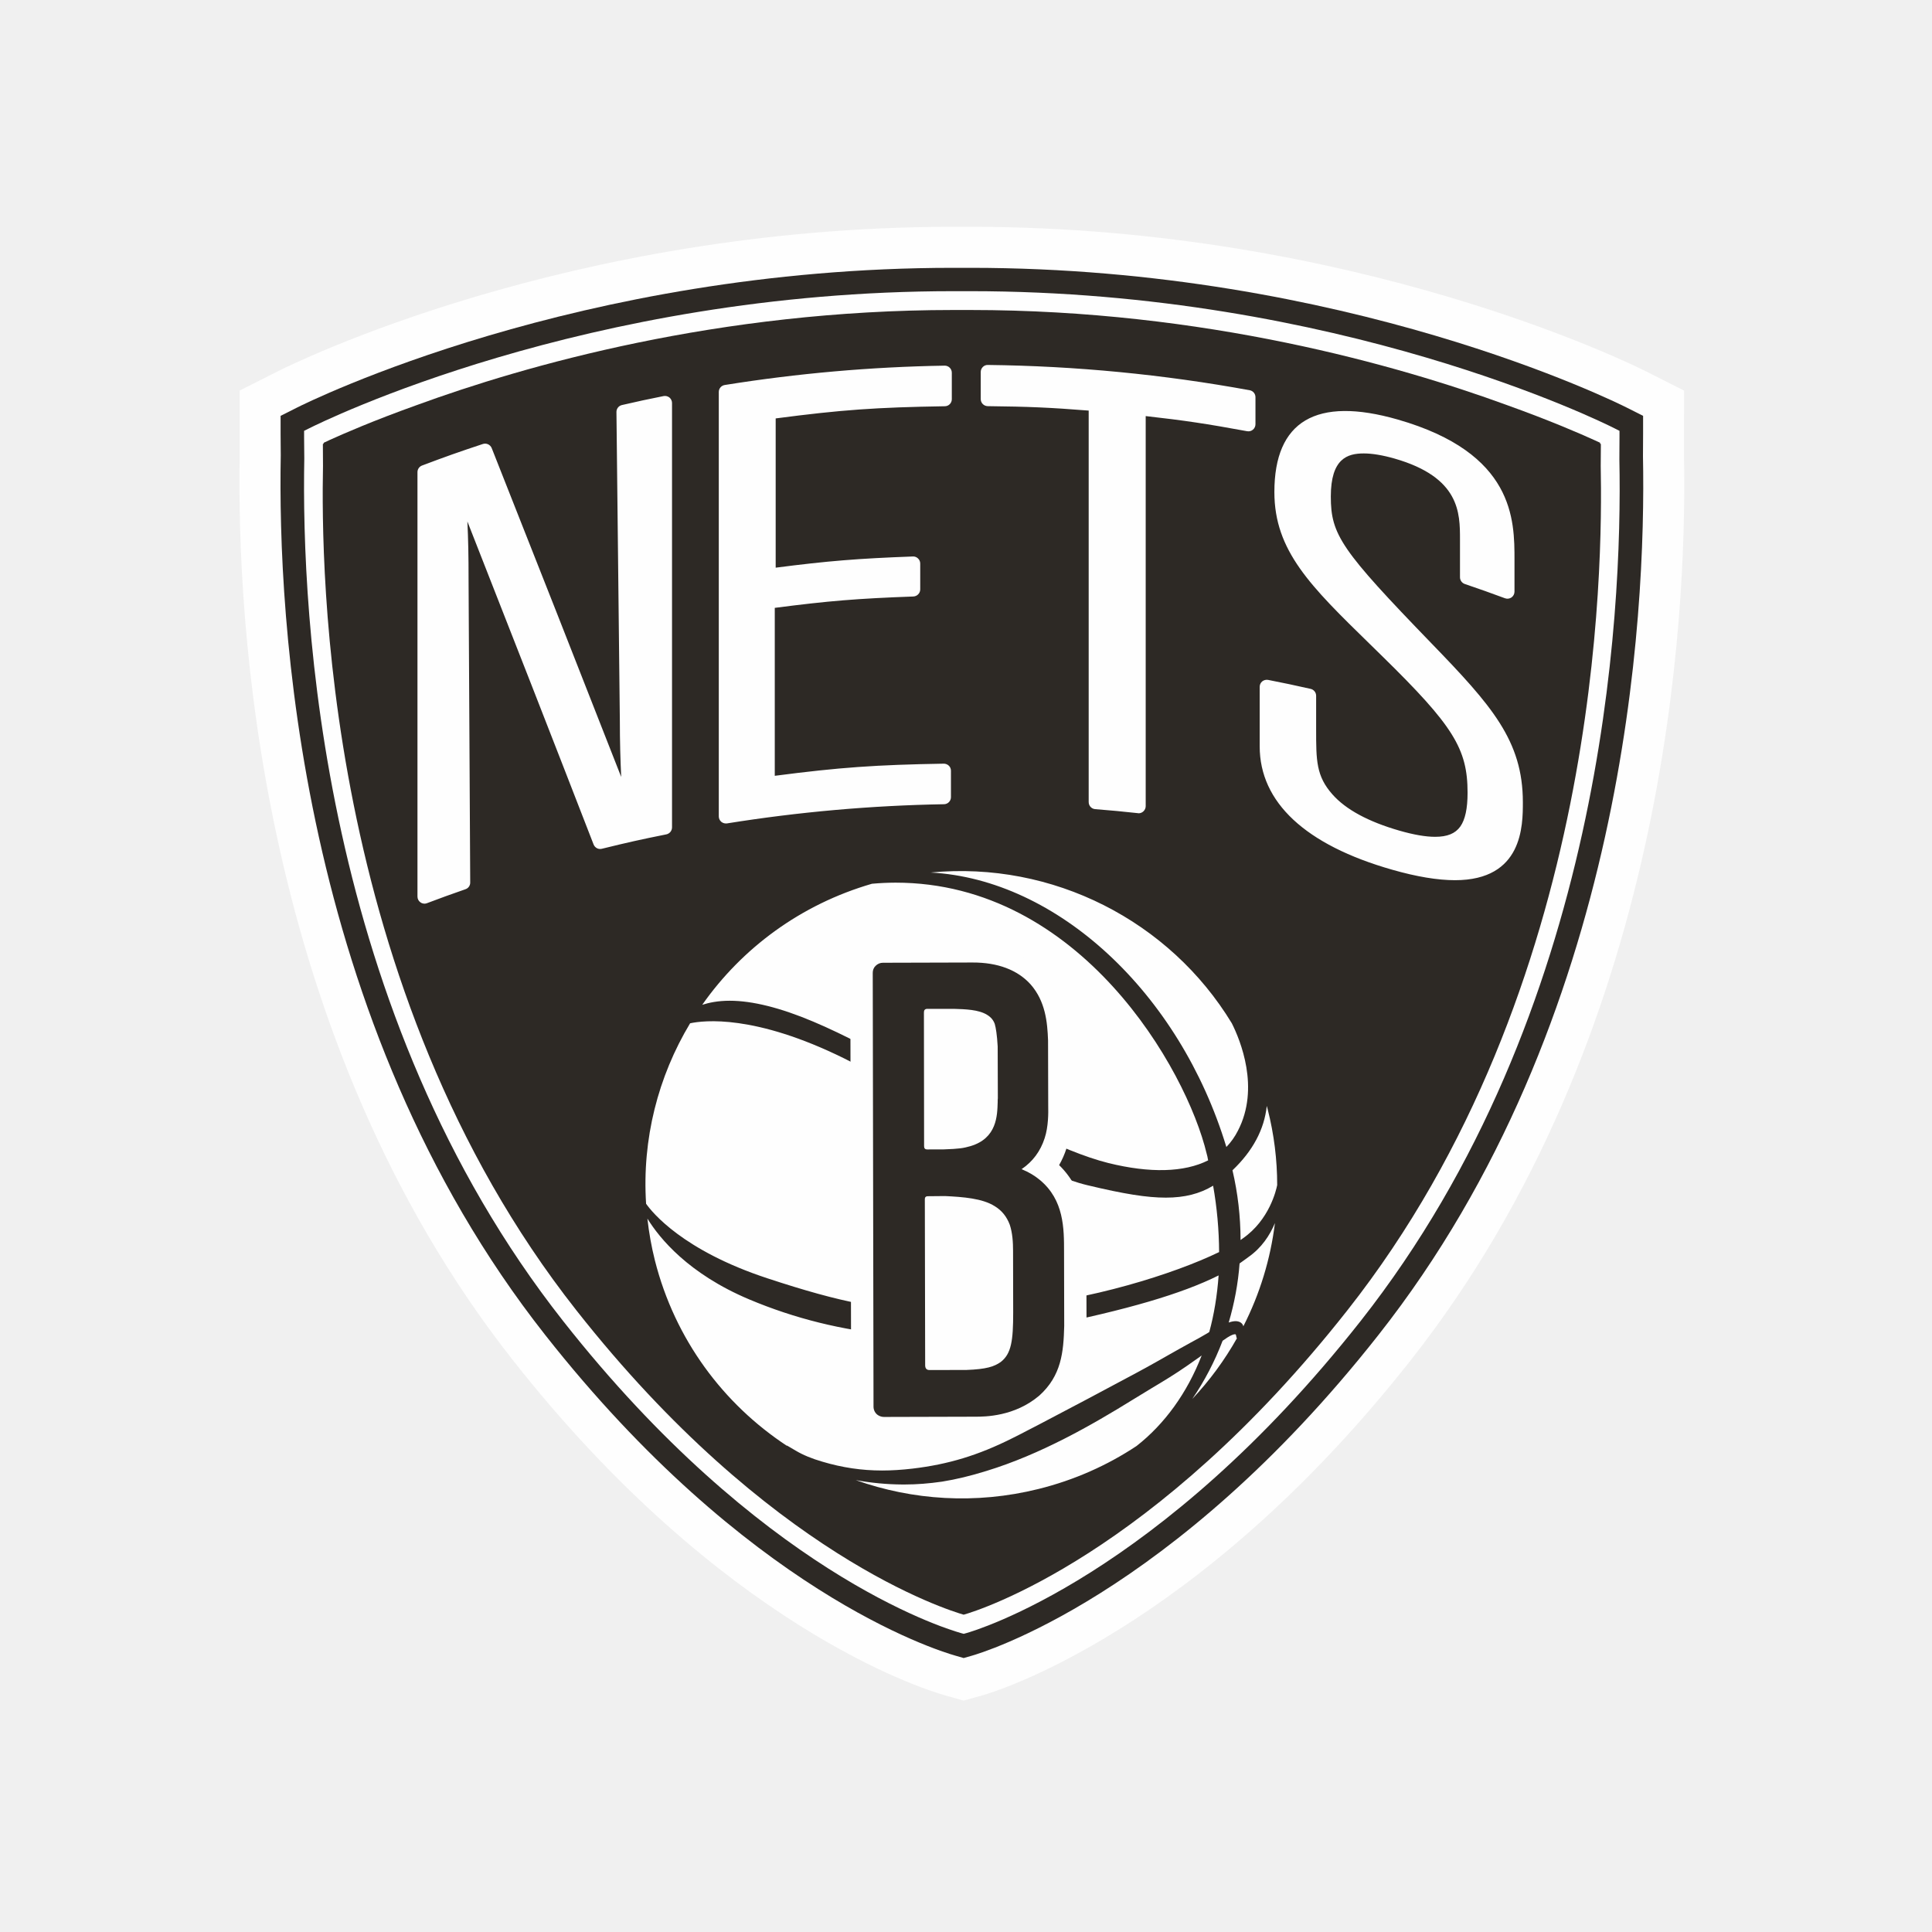
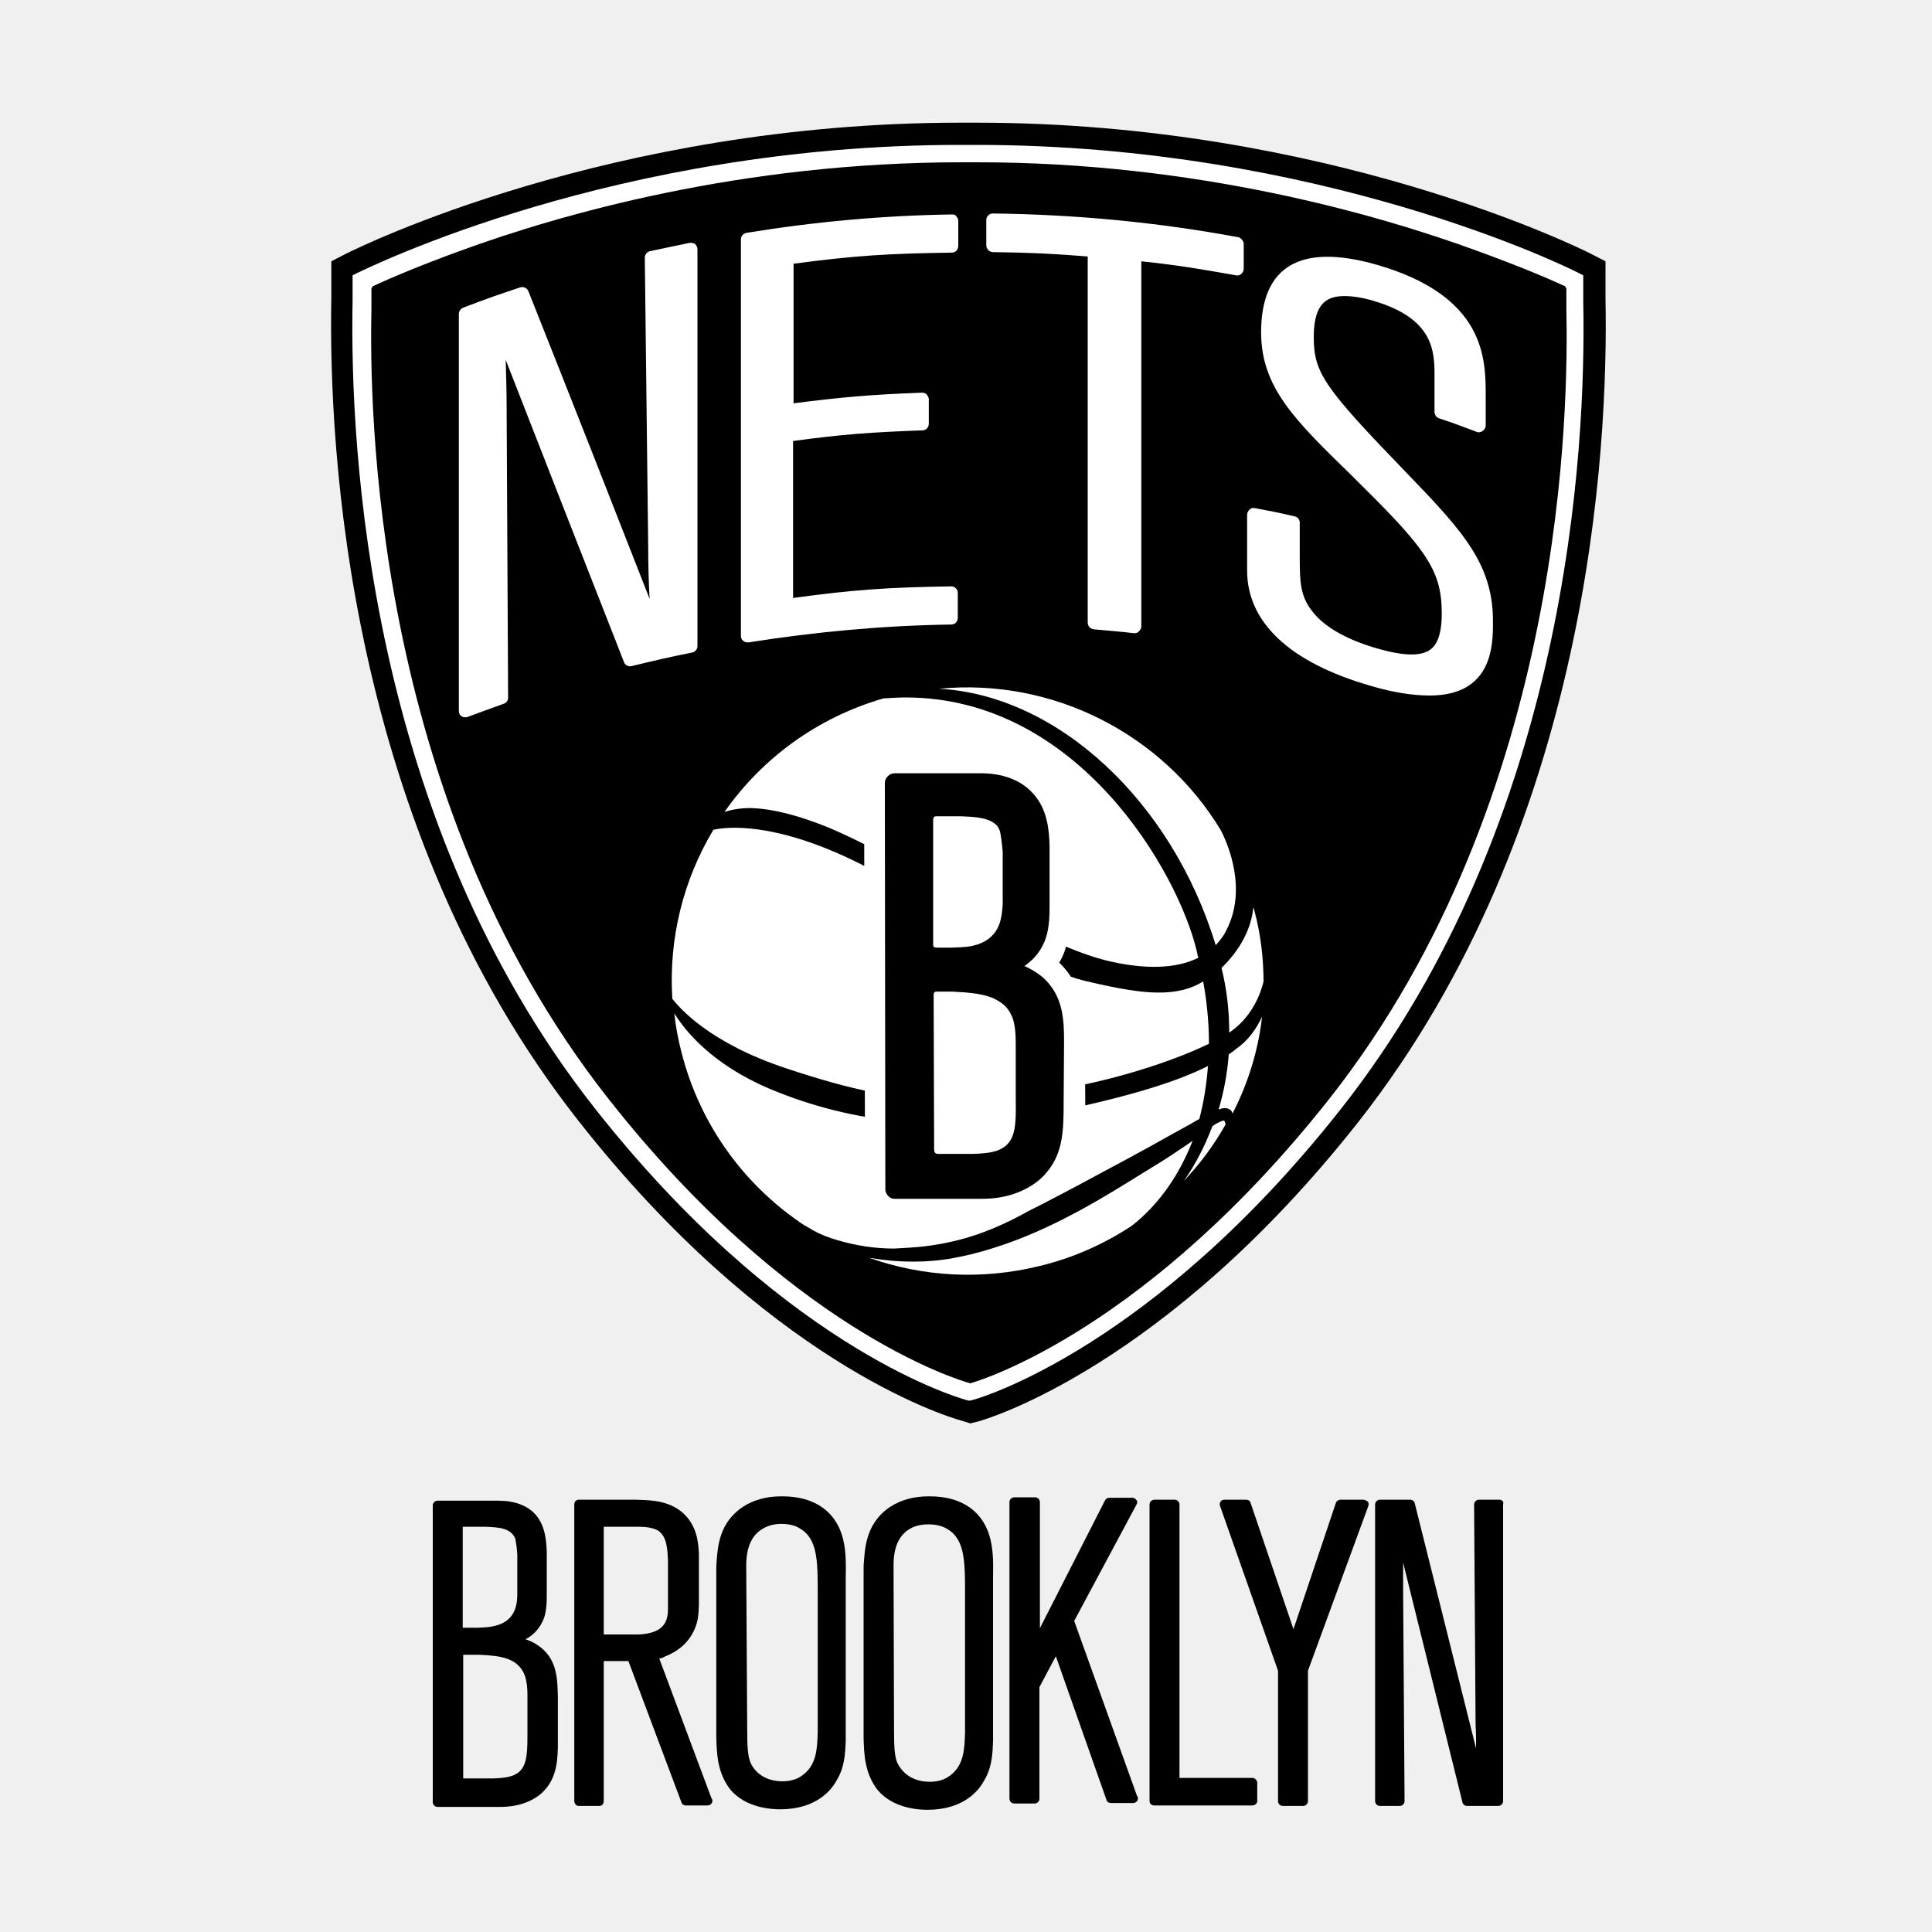
- <svg xmlns="http://www.w3.org/2000/svg" width="500" height="500" viewBox="0 0 500 500">
-   <g fill="none" fill-rule="evenodd">
-     <path d="M435.813 117.995l.032-16.904-9.978-5.04c-3.026-1.518-75.105-37.354-174.688-37.354h-4.501c-99.966 0-171.684 35.846-174.656 37.343l-10.01 5.04.032 16.565c-.807 42.457 4.48 150.303 70.73 234.42 54.075 68.711 105.9 85.01 111.622 86.634l4.978 1.422 4.958-1.39c2.229-.626 55.179-16.087 110.73-86.665 66.314-84.14 71.58-191.625 70.751-234.071" fill="#FEFEFE" fill-rule="nonzero" />
-     <path d="M425.2 118.075c.032-3.746.032-5.858.032-5.858v-4.595l-4.162-2.101c-2.919-1.475-72.821-36.207-169.889-36.207h-4.501c-97.004 0-166.98 34.732-169.89 36.207l-4.171 2.101v4.595s0 2.112.042 5.635c-.785 41.3 4.278 146.175 68.448 227.65 52.048 66.132 100.815 81.466 106.197 82.994l2.092.605 2.07-.594c2.112-.584 51.792-15.09 105.262-83.004 64.234-81.508 69.287-186.245 68.47-227.428" fill="#2D2925" fill-rule="nonzero" />
-     <path d="M249.394 417.878c-3.949-1.135-50.38-15.408-100.262-78.812-65.752-83.46-66.039-192.75-65.54-218.493-.032-3.62-.032-5.657-.032-5.657s.064-.031.202-.106v-.212l1.465-.69c3.492-1.591 11.273-4.998 22.547-9.04 28.014-10.252 78.193-24.641 138.924-24.641h4.427c60.625 0 110.666 14.315 138.722 24.555 11.401 4.086 19.278 7.524 22.792 9.126l1.465.669v.233c.116.075.201.106.201.106s0 2.038-.042 5.656c.51 25.744.244 135.033-65.53 218.494-50.009 63.531-95.538 77.762-99.339 78.812m102.737-76c62.843-79.778 67.79-182.53 66.962-222.993.032-3.767.032-5.847.032-5.857V111.5l-1.37-.69c-2.855-1.454-71.304-35.454-166.588-35.454h-4.49c-95.21 0-163.7 34-166.588 35.454l-1.39.69v1.528c0 .01 0 2.09.052 5.624-.775 40.61 4.193 143.48 66.984 223.226 50.752 64.486 97.789 79.3 102.98 80.765l.7.19.68-.19c2.017-.552 49.86-14.538 102.036-80.765" fill="#FEFEFE" fill-rule="nonzero" />
-     <path d="M370.465 166.502c-23.354-24.152-26.05-28.068-26.05-38 0-9.838 4.299-11.153 8.524-11.153 2.186 0 4.893.445 8.004 1.337 16.9 4.86 16.9 14.081 16.9 20.915v9.805c0 .775.509 1.475 1.241 1.73a360.905 360.905 0 0110.403 3.693 1.88 1.88 0 001.678-.202c.499-.36.785-.912.785-1.517v-8.192c0-10.347 0-27.675-30.222-36.345-21.135-6.06-31.92.424-31.92 18.761 0 15.228 9.33 24.343 24.808 39.444l3.12 3.056c18.355 17.986 22.07 23.918 22.07 35.326 0 4.085-.615 6.95-1.879 8.744-1.305 1.825-3.375 2.663-6.528 2.663-2.452 0-5.552-.54-9.214-1.591-8.047-2.314-13.885-5.465-17.346-9.381-4.225-4.754-4.225-8.787-4.225-16.83v-8.702a1.83 1.83 0 00-1.412-1.782c-4.522-1.02-6.688-1.465-11.019-2.324a1.908 1.908 0 00-1.518.382c-.424.35-.658.87-.658 1.411v15.408c0 14.485 11.836 25.521 34.277 31.92 6.327 1.814 11.794 2.716 16.263 2.716 17.569 0 17.569-14.145 17.569-20.183 0-15.928-8.11-25.054-23.651-41.11m-47.037-65.505a402.51 402.51 0 00-67.77-6.547 1.744 1.744 0 00-1.305.52c-.35.36-.541.817-.541 1.305v7.004c0 .997.796 1.814 1.804 1.835 10.616.117 16.083.35 26.135 1.147v101.309c0 .955.712 1.75 1.667 1.836 4.437.35 6.592.562 11.061 1.04a.601.601 0 00.191.031c.457 0 .882-.17 1.221-.477.382-.35.616-.839.616-1.37V107.683c10.085 1.135 15.615 1.963 26.252 3.915a1.793 1.793 0 001.507-.403c.404-.34.648-.86.648-1.4V102.8c0-.891-.616-1.645-1.486-1.804M244.47 94.63a401.488 401.488 0 00-56.91 5.009 1.825 1.825 0 00-1.539 1.804v109.84c0 .542.245 1.051.648 1.401.34.276.764.425 1.189.425.085 0 .19 0 .276-.01a398.57 398.57 0 0156.177-4.967 1.826 1.826 0 001.794-1.825v-6.845c0-.488-.191-.976-.552-1.305-.34-.34-.86-.53-1.317-.52-17.558.297-26.942.955-43.725 3.141v-43.465c13.928-1.804 21.295-2.409 35.87-2.94.977-.042 1.773-.859 1.773-1.835v-6.696c0-.499-.202-.976-.573-1.316a1.767 1.767 0 00-1.338-.51c-14.256.531-21.942 1.147-35.498 2.898v-38.627c17.08-2.239 26.008-2.865 43.789-3.151a1.819 1.819 0 001.794-1.826v-6.844a1.828 1.828 0 00-1.858-1.836m-72.737 7.874a325.06 325.06 0 00-10.785 2.324 1.824 1.824 0 00-1.412 1.815l.88 79.894c0 5.306.139 10.177.351 14.538-10.796-27.6-22.07-56.178-33.513-85.105a1.848 1.848 0 00-2.303-1.061c-6.37 2.112-9.459 3.205-15.732 5.571a1.828 1.828 0 00-1.179 1.698v109.851c0 .605.287 1.168.786 1.507.297.213.669.33 1.05.33.203 0 .436-.043.638-.128 3.874-1.464 5.828-2.165 9.957-3.608a1.804 1.804 0 001.22-1.72c-.148-25.998-.296-51.985-.424-77.952 0-6.845-.085-10.665-.308-15.504 11.274 28.673 22.25 56.74 32.664 83.599.35.86 1.253 1.347 2.155 1.103 6.688-1.644 9.968-2.377 16.677-3.724a1.85 1.85 0 001.465-1.794v-109.84c0-.552-.255-1.072-.669-1.423a1.882 1.882 0 00-1.518-.371m138.782 248.638c-1.062.732-2.112 1.506-3.29 2.313-3.08 2.144-6.073 3.958-9.279 5.868-1.475.913-3.015 1.815-4.596 2.802-10.934 6.77-24.034 14.262-38.078 18.56-4.065 1.262-7.813 2.175-11.454 2.758-3.386.489-6.55.743-9.702.743h-.605a69.44 69.44 0 01-12.038-1.135c14.691 5.21 31.007 6.335 47.26 2.303 9.299-2.303 17.844-6.123 25.392-11.121 7.25-5.667 13.11-13.721 16.868-23.441-.16.116-.308.233-.478.35zm-74.382 28.937c9.33-1.103 17.059-3.459 25.859-7.873a141.455 141.455 0 003.8-1.942c1.072-.552 2.134-1.114 3.206-1.656a2573.77 2573.77 0 0025.18-13.35c3.407-1.824 6.815-3.777 10.116-5.655l3.875-2.154c1.497-.807 2.898-1.56 4.32-2.42.128-.085.298-.19.467-.297 1.242-4.531 2.05-9.455 2.42-14.654-9.521 4.764-23.83 8.945-44.818 13.158-26.878 5.338-53.172 2.95-76.654-6.95-15.774-6.644-23.226-15.844-26.358-20.916a80.903 80.903 0 001.943 10.834c5.18 20.46 17.738 37.173 34.192 47.997l-.074-.138 2.314 1.358c1.868 1.114 4.193 2.08 6.921 2.865 5.128 1.528 10.17 2.282 15.456 2.282 2.484 0 5.075-.17 7.835-.489zm83.766-34.434c-.064-.33-.138-.34-.308-.34-.255 0-.817.117-1.964.85-.201.158-.424.296-.658.455-.19.128-.393.255-.562.382a72.295 72.295 0 01-7.845 15.058 80.664 80.664 0 0011.581-15.758h-.106l-.138-.647zm3.132-20.279c-.287.202-.552.403-.839.616-.446.329-.902.668-1.39.997-.383 5.189-1.349 10.325-2.814 15.291 2.57-.902 3.45.138 3.716.732l.063.266a80.49 80.49 0 008.185-26.742c-1.306 3.141-3.429 6.41-6.921 8.84zm-1.975-4.446c.202-.149.404-.297.584-.425 6.879-4.775 8.652-12.532 8.896-13.805 0-6.505-.796-13.106-2.484-19.696-.064-.265-.128-.52-.213-.785-.626 6.049-3.609 11.652-8.874 16.66a79.884 79.884 0 012.091 18.05zm-122.491 9.89c19.383 6.388 30.147 8.436 44.298 8.436 5.148 0 11.008-.308 18.47-.923 20.669-1.783 42.462-8.606 54.171-14.284a101.444 101.444 0 00-1.55-17.18c-3.47 2.101-7.399 3.088-12.24 3.088-4.861 0-10.742-.923-20.285-3.215-11.274-2.674-27.41-12.278-41.634-20.735-7.802-4.659-15.17-9.052-21.273-12.055-23.227-11.482-36.411-9.869-39.925-9.115-8.29 13.784-12.463 29.999-11.39 46.701 1.56 2.229 9.511 12.087 31.358 19.282zm11.846-66.44c7.898 3.3 18.259 8.85 29.203 14.74 17.272 9.274 35.138 18.878 47.229 21.881 10.774 2.664 19.617 2.43 25.827-.69-.021-.116-.043-.244-.074-.35a9.566 9.566 0 00-.298-1.326c-5.244-22.009-32.801-70.196-80.528-70.196a69.82 69.82 0 00-6.104.286c-18.45 5.349-33.64 16.671-43.927 31.326 1.741-.552 4.023-1.05 7.123-1.05 5.828 0 13.078 1.803 21.55 5.38zm106.972 32.472a17.203 17.203 0 002.983-4.202c5.764-11.079.595-23.494-1.571-27.813-16.05-26.466-46.347-42.054-77.939-39.02 32.707 1.762 64.394 31.019 76.527 71.035z" fill="#FEFEFE" fill-rule="nonzero" />
-     <path d="M281.146 323.2c0-5.954 0-14.804-7.048-21.67a22.59 22.59 0 001.91-4.34c1.179-3.544 1.274-7.428 1.21-9.954l-.031-16.384v-.255c-.191-6.09-1.115-12.532-6.094-18.124-4.469-5.03-11.188-7.672-19.447-7.672l-22.25.053c-2.42 0-4.83.944-6.603 2.716-1.709 1.73-2.728 4.086-2.728 6.58l.212 107.601c0 3.194 1.635 6.166 4.374 7.81a9.691 9.691 0 005.042 1.422l22.622-.042c8.174-.021 15.01-2.345 20.35-6.94l.074-.043c7.462-6.696 8.259-14.58 8.45-22.125v-.085l-.043-18.549z" fill="#FEFEFE" fill-rule="nonzero" />
-     <path d="M251.172 296.615c-1.911.541-2.835.7-6.985.849l-4.13.01c-.711.022-.902-.318-.902-.859l-.043-34.583c0-.552.191-.881.775-.945h6.91c3.058.096 6.455.191 8.642 1.539 1.019.615 1.624 1.358 1.996 2.345.297 1.03.594 2.812.764 5.858l.042 13.392c-.042.222-.042.573-.042 1.018-.106 3.46-.17 9.328-7.028 11.376zm7.813 55.87c-1.667 1.178-3.684 1.868-8.864 2.059 0 0-8.885.021-9.575.021-.797 0-1.115-.488-1.115-1.252 0-6.548-.085-42.627-.085-42.935 0-.34.085-.796.775-.796.669 0 4.469-.042 4.469-.042 4.713.233 9.639.594 12.845 2.62 1.847 1.126 3.1 2.696 3.896 4.808.71 2.165.849 4.552.849 6.78l.032 15.918c0 7.259-.457 10.676-3.227 12.82zm16.39-28.545c0-6.028 0-13.381-6.263-18.57-1.306-1.094-2.877-2.038-4.735-2.791 2.898-1.953 4.883-4.638 5.977-8.012 1.008-3.024.955-6.76.923-8.224l-.042-17.085c-.17-4.733-.68-10.123-4.512-14.495-3.386-3.757-8.524-5.688-15.042-5.667l-23.195.064c-.69 0-1.337.265-1.868.785-.52.488-.754 1.146-.754 1.825l.202 112.282c0 .891.456 1.782 1.242 2.239a2.836 2.836 0 001.475.414l23.61-.064c2.494 0 10.19-.021 16.602-5.486 5.68-5.136 6.252-11.195 6.422-18.008l-.042-19.207z" fill="#2D2925" fill-rule="nonzero" />
-     <path d="M0 0h500v500H0z" />
+ <svg xmlns="http://www.w3.org/2000/svg" version="1.1" id="Layer_1" x="0px" y="0px" viewBox="0 0 400 400" style="enable-background:new 0 0 400 400;" xml:space="preserve">
+   <style type="text/css">
+ 	.st0{fill:#FFFFFF;}
+ </style>
+   <g>
+     <path d="M112.1,341.2c-0.6-0.5-1.7-1.3-3.3-1.8c1.9-1,3.2-2.6,3.9-4.6c0.5-1.6,0.5-3.6,0.5-4.3v-9.3c-0.1-2.5-0.4-5.4-2.3-7.6   c-1.7-1.9-4.3-2.9-7.8-2.9l-12.5,0c-0.5,0-1,0.4-1,1v61.4c0,0.5,0.4,1,1,1h12.8c1.3,0,5.4,0,8.7-2.8c2.9-2.7,3.3-5.9,3.4-9.5v-10.5   C115.4,347.8,115.4,343.9,112.1,341.2 M95.9,342.6h3.3c4.4,0.2,8.1,0.6,9.5,4.4c0.4,1.3,0.5,2.6,0.5,3.9v8.7c0,4.1-0.3,6.1-1.9,7.4   c-1,0.7-2.1,1.1-5.1,1.2h-6.3V342.6z M107.1,329.8c0,1.9-0.1,5.5-4.2,6.7c-1.1,0.3-1.6,0.4-3.9,0.5h-3.2v-20.9h4.4l0.3,0   c2.6,0.1,5.3,0.2,6.2,2.5c0.1,0.6,0.3,1.6,0.4,3.3v7.3C107.1,329.4,107.1,329.6,107.1,329.8" />
+     <path d="M136.5,343.4c0.6-0.1,0.9-0.3,1.3-0.5c3.3-1.3,5.6-3.7,6.5-7c0.4-1.4,0.4-3.7,0.4-4.1v-9.6c0-0.1,0-0.3,0-0.5   c-0.1-1.8-0.2-6-3.7-8.8c-2.9-2.2-6-2.3-9.3-2.4h-11.9c-0.5,0-0.9,0.4-0.9,1v61.4c0,0.5,0.4,1,0.9,1h4.3c0.5,0,0.9-0.4,0.9-1v-29   h5.1l11,29.3c0.1,0.4,0.5,0.6,0.9,0.6h4.5h0c0.5,0,1-0.4,1-1c0-0.2-0.1-0.4-0.2-0.5L136.5,343.4z M138.3,323.3v9.6c0,1.3,0,4-3.1,5   c-0.6,0.2-1.7,0.5-3.3,0.5H125v-22.3h7.1c1.4,0,2.7,0.1,4,0.7C138.1,318,138.2,320.7,138.3,323.3" />
+     <path d="M170.4,312.2c-2.2-1.6-5-2.4-8.4-2.4l-0.3,0c-6,0-10.7,3-12.4,8c-0.8,2.3-0.9,5-1,6.5l0,0.1c0,0.3,0,0.5,0,0.7v0v34.6   c0.1,3.4,0.2,7.3,2.9,10.8c3.1,3.7,8.2,4.1,10.3,4.1c7.5,0,10.6-4,11.6-5.8c1.7-2.7,1.9-5.4,2-8.5v-33.9   C175.2,321.5,175.2,315.8,170.4,312.2 M154.5,324.1c0-3.5,1-6,3.1-7.4c1.2-0.8,2.6-1.2,4.2-1.2c2,0,3.3,0.6,3.7,0.9   c1.5,0.8,2.1,1.9,2.4,2.4c1.2,2.2,1.4,5.1,1.4,9.9v29.9c-0.1,3.3-0.2,6.8-3.1,8.9c-1.1,0.9-2.6,1.3-4.2,1.3c-5.1,0-6.6-3.7-6.7-4.1   c-0.5-1.4-0.6-3.2-0.6-6.7L154.5,324.1L154.5,324.1z" />
+     <path d="M200.9,312.2c-2.2-1.6-5-2.4-8.4-2.4l-0.3,0c-6,0-10.7,3-12.4,8c-0.8,2.3-0.9,5-1,6.5l0,0.1c0,0.3,0,0.5,0,0.7v0.1v34.6   c0.1,3.4,0.2,7.3,2.9,10.8c3.1,3.7,8.2,4.1,10.3,4.1c7.5,0,10.6-4,11.6-5.8c1.7-2.7,1.9-5.4,2-8.5v-33.9   C205.7,321.5,205.7,315.8,200.9,312.2 M185,324.1c0-3.6,1-6,3.1-7.4c1.2-0.8,2.6-1.1,4.2-1.1c2.1,0,3.4,0.7,3.7,0.9   c1.5,0.8,2.1,1.9,2.4,2.4c1.2,2.2,1.4,5.1,1.4,9.9v29.9c-0.1,3.3-0.2,6.8-3.1,8.9c-1.1,0.9-2.6,1.3-4.2,1.3c-5.1,0-6.6-3.7-6.8-4.1   c-0.5-1.4-0.6-3.2-0.6-6.7L185,324.1L185,324.1z" />
+     <path d="M222.4,335.6l12.9-24.1c0.2-0.3,0.2-0.7,0-0.9c-0.2-0.3-0.5-0.5-0.8-0.5h-4.8c-0.4,0-0.7,0.2-0.9,0.5l-13.5,26.5v-26.1   c0-0.5-0.4-1-1-1H210c-0.5,0-1,0.4-1,1v61.4c0,0.5,0.4,1,1,1h4.2c0.5,0,1-0.4,1-1v-23.1l3.4-6.4l10.5,29.8c0.1,0.4,0.5,0.6,0.9,0.6   h4.6h0c0.5,0,1-0.4,1-1c0-0.2-0.1-0.4-0.2-0.5L222.4,335.6z" />
+     <path d="M259.3,368.1h-15.1v-56.6c0-0.5-0.4-1-1-1H239c-0.5,0-1,0.4-1,1v61.4c0,0.5,0.4,0.9,1,0.9h20.3c0.5,0,1-0.4,1-0.9V369   C260.2,368.5,259.8,368.1,259.3,368.1" />
+     <path d="M282.2,310.5h-4.7c-0.4,0-0.8,0.3-0.9,0.6l-8.8,26.2l-8.9-26.2c-0.1-0.4-0.5-0.6-0.9-0.6h-4.5c-0.3,0-0.6,0.1-0.8,0.4   c-0.2,0.3-0.2,0.6-0.1,0.9l12,34.1v27c0,0.5,0.4,1,1,1h4.2c0.5,0,1-0.4,1-1v-27l12.5-34.1c0.1-0.3,0.1-0.6-0.1-0.9   C282.8,310.6,282.5,310.5,282.2,310.5" />
+     <path d="M310.4,310.5h-4.2c-0.3,0-0.5,0.1-0.7,0.3c-0.2,0.2-0.3,0.4-0.3,0.7l0.3,44.8c0,1.2,0.1,2.3,0.1,3.6c0,0.7,0,1.4,0,2.1   l-12.7-50.8c-0.1-0.4-0.5-0.7-0.9-0.7h-6.3c-0.5,0-1,0.4-1,1v61.4c0,0.5,0.4,1,1,1h4.1c0.3,0,0.5-0.1,0.7-0.3   c0.2-0.2,0.3-0.4,0.3-0.7l-0.3-43.6v-5.8l12.3,49.7c0.1,0.4,0.5,0.7,0.9,0.7h6.5c0.5,0,1-0.4,1-1v-61.4   C311.4,310.9,311,310.5,310.4,310.5" />
+     <path d="M332.4,61.9c0-2.8,0-4.4,0-4.4v-3.4l-3.1-1.6c-2.2-1.1-54.5-27.1-127.1-27.1h-3.4c-72.6,0-124.9,26-127.1,27.1l-3.1,1.6   v3.4c0,0,0,1.6,0,4.2c-0.6,30.9,3.2,109.4,51.2,170.4c38.9,49.5,75.4,61,79.5,62.1l1.6,0.5l1.6-0.4c1.6-0.4,38.8-11.3,78.8-62.1   C329.2,171.2,333,92.7,332.4,61.9" />
+     <path class="st0" d="M277.7,229.5c47-59.7,50.7-136.6,50.1-166.9c0-2.8,0-4.4,0-4.4V57l-1-0.5c-2.1-1.1-53.4-26.5-124.7-26.5h-3.4   c-71.3,0-122.5,25.5-124.7,26.5l-1,0.5v1.1c0,0,0,1.6,0,4.2c-0.6,30.4,3.1,107.4,50.1,167.1c38,48.3,73.2,59.4,77.1,60.5l0.5,0.1   l0.5-0.1C202.9,289.5,238.7,279,277.7,229.5 M200.9,286.4c-3-0.8-37.7-11.5-75-59c-49.2-62.5-49.4-144.3-49-163.6   c0-2.7,0-4.2,0-4.2s0.1,0,0.2-0.1l0-0.2l1.1-0.5c2.6-1.2,8.4-3.7,16.9-6.8c21-7.7,58.5-18.4,104-18.4h3.3   C247.5,33.6,285,44.3,306,52c8.5,3.1,14.4,5.6,17,6.8l1.1,0.5v0.2c0.1,0.1,0.2,0.1,0.2,0.1s0,1.5,0,4.2   c0.4,19.3,0.2,101.1-49,163.6C237.8,274.9,203.7,285.6,200.9,286.4" />
+     <path class="st0" d="M142.7,50.3c-3.3,0.7-4.9,1-8.1,1.7c-0.6,0.1-1.1,0.7-1.1,1.3l0.7,59.8c0,4,0.1,7.6,0.3,10.9   c-8.1-20.7-16.5-42.1-25.1-63.7c-0.3-0.7-1-1-1.7-0.8c-4.8,1.6-7.1,2.4-11.8,4.2c-0.5,0.2-0.9,0.7-0.9,1.3v82.2   c0,0.5,0.2,0.9,0.6,1.1c0.2,0.2,0.5,0.2,0.8,0.2c0.2,0,0.3,0,0.5-0.1c2.9-1.1,4.4-1.6,7.4-2.7c0.6-0.2,0.9-0.7,0.9-1.3   c-0.1-19.4-0.2-38.9-0.3-58.3c0-5.1-0.1-8-0.2-11.6c8.4,21.5,16.6,42.5,24.5,62.6c0.2,0.6,0.9,1,1.6,0.8c5-1.2,7.5-1.8,12.5-2.8   c0.6-0.1,1.1-0.7,1.1-1.3V51.6c0-0.4-0.2-0.8-0.5-1.1C143.5,50.3,143.1,50.2,142.7,50.3 M197.2,44.4c-14.2,0.2-28.5,1.5-42.6,3.8   c-0.7,0.1-1.2,0.7-1.2,1.3v82.2c0,0.4,0.2,0.8,0.5,1c0.2,0.2,0.6,0.3,0.9,0.3c0.1,0,0.1,0,0.2,0c13.9-2.2,28-3.5,42-3.7   c0.7,0,1.3-0.6,1.3-1.4v-5.1c0-0.4-0.1-0.7-0.4-1c-0.3-0.3-0.6-0.4-1-0.4c-13.1,0.2-20.2,0.7-32.7,2.4V91.3   c10.4-1.4,15.9-1.8,26.8-2.2c0.7,0,1.3-0.6,1.3-1.4v-5c0-0.4-0.2-0.7-0.4-1c-0.3-0.3-0.6-0.4-1-0.4c-10.7,0.4-16.4,0.9-26.6,2.2   V54.6c12.8-1.7,19.5-2.1,32.8-2.3c0.7,0,1.3-0.6,1.3-1.4v-5.1c0-0.4-0.1-0.7-0.4-1C197.9,44.5,197.5,44.4,197.2,44.4 M256.3,49.1   c-16.7-3.1-33.8-4.7-50.7-4.9c-0.4,0-0.7,0.1-1,0.4c-0.3,0.3-0.4,0.6-0.4,1v5.2c0,0.7,0.6,1.4,1.4,1.4c7.9,0.1,12,0.3,19.6,0.9   v75.8c0,0.7,0.5,1.3,1.3,1.4c3.3,0.3,4.9,0.4,8.3,0.8c0.1,0,0.1,0,0.1,0c0.3,0,0.7-0.1,0.9-0.4c0.3-0.3,0.5-0.6,0.5-1V54.1   c7.5,0.8,11.7,1.5,19.6,2.9c0.4,0.1,0.8,0,1.1-0.3c0.3-0.3,0.5-0.6,0.5-1.1v-5.2C257.4,49.8,256.9,49.2,256.3,49.1 M291.5,98.2   C274,80.1,272,77.2,272,69.7c0-7.4,3.2-8.4,6.4-8.4c1.6,0,3.7,0.3,6,1C297,66,297,72.9,297,78v7.3c0,0.6,0.4,1.1,0.9,1.3   c3.1,1,4.6,1.6,7.8,2.8c0.4,0.2,0.9,0.1,1.3-0.2c0.4-0.3,0.6-0.7,0.6-1.1V82c0-7.7,0-20.7-22.6-27.2c-15.8-4.5-23.9,0.3-23.9,14   c0,11.4,7,18.2,18.6,29.5l2.3,2.3c13.7,13.5,16.5,17.9,16.5,26.4c0,3.1-0.5,5.2-1.4,6.5c-1,1.4-2.5,2-4.9,2c-1.8,0-4.1-0.4-6.9-1.2   c-6-1.7-10.4-4.1-13-7c-3.2-3.6-3.2-6.6-3.2-12.6v-6.5c0-0.6-0.4-1.2-1.1-1.3c-3.4-0.8-5-1.1-8.2-1.7c-0.4-0.1-0.8,0-1.1,0.3   c-0.3,0.3-0.5,0.7-0.5,1.1v11.5c0,10.8,8.9,19.1,25.6,23.9c4.7,1.4,8.8,2,12.2,2c13.1,0,13.1-10.6,13.1-15.1   C309.2,117,303.1,110.2,291.5,98.2" />
+     <path class="st0" d="M251.7,195.7c0.9-1,1.7-2,2.2-3.1c4.3-8.3,0.5-17.6-1.2-20.8c-12-19.8-34.7-31.5-58.3-29.2   C218.9,143.9,242.6,165.8,251.7,195.7 M171.7,171.4c5.9,2.5,13.6,6.6,21.8,11c12.9,6.9,26.3,14.1,35.3,16.4   c8.1,2,14.7,1.8,19.3-0.5c0-0.1,0-0.2-0.1-0.3c-0.1-0.3-0.1-0.7-0.2-1c-3.9-16.5-24.6-52.6-60.3-52.6c-1.5,0-3,0.1-4.6,0.2   c-13.8,4-25.2,12.5-32.9,23.5c1.3-0.4,3-0.8,5.3-0.8C159.9,167.4,165.3,168.8,171.7,171.4 M162.8,221.2c14.5,4.8,22.6,6.3,33.1,6.3   c3.9,0,8.3-0.2,13.8-0.7c15.5-1.3,31.8-6.4,40.6-10.7c0-4.2-0.4-8.6-1.2-12.9c-2.6,1.6-5.5,2.3-9.2,2.3c-3.6,0-8-0.7-15.2-2.4   c-8.4-2-20.5-9.2-31.2-15.5c-5.8-3.5-11.4-6.8-15.9-9c-17.4-8.6-27.3-7.4-29.9-6.8c-6.2,10.3-9.3,22.5-8.5,35   C140.5,208.4,146.5,215.8,162.8,221.2 M254.5,213.8c0.2-0.1,0.3-0.2,0.4-0.3c5.1-3.6,6.5-9.4,6.7-10.3c0-4.9-0.6-9.8-1.9-14.7   c0-0.2-0.1-0.4-0.2-0.6c-0.5,4.5-2.7,8.7-6.6,12.5C254,204.8,254.5,209.3,254.5,213.8 M256,217.1c-0.2,0.2-0.4,0.3-0.6,0.5   c-0.3,0.2-0.7,0.5-1,0.7c-0.3,3.9-1,7.7-2.1,11.4c1.9-0.7,2.6,0.1,2.8,0.6c0,0.1,0,0.1,0.1,0.2c3.2-6.2,5.3-13,6.1-20   C260.2,212.8,258.6,215.3,256,217.1 M253.6,232.3c-0.1-0.2-0.1-0.3-0.2-0.3c-0.2,0-0.6,0.1-1.5,0.6c-0.2,0.1-0.3,0.2-0.5,0.3   c-0.1,0.1-0.3,0.2-0.4,0.3c-1.5,4-3.5,7.9-5.9,11.3c3.4-3.6,6.3-7.5,8.7-11.8h-0.1L253.6,232.3z M190.9,258.1   c7-0.8,12.8-2.6,19.3-5.9c1-0.5,1.9-1,2.8-1.5c0.8-0.4,1.6-0.8,2.4-1.2c5.6-2.9,11.6-6.1,18.8-10c2.6-1.4,5.1-2.8,7.6-4.2l2.9-1.6   c1.1-0.6,2.2-1.2,3.2-1.8c0.1-0.1,0.2-0.1,0.4-0.2c0.9-3.4,1.5-7.1,1.8-11c-7.1,3.6-17.8,6.7-33.5,9.9c-20.1,4-39.8,2.2-57.3-5.2   c-11.8-5-17.4-11.9-19.7-15.6c0.3,2.7,0.8,5.4,1.5,8.1c3.9,15.3,13.3,27.8,25.6,35.9l-0.1-0.1l1.7,1c1.4,0.8,3.1,1.5,5.2,2.1   c3.8,1.1,7.6,1.7,11.6,1.7C186.9,258.4,188.9,258.3,190.9,258.1 M246.6,236.4c-0.8,0.6-1.6,1.1-2.5,1.7c-2.3,1.6-4.6,3-6.9,4.4   c-1.1,0.7-2.3,1.4-3.4,2.1c-8.2,5.1-18,10.7-28.5,13.9c-3.1,1-5.9,1.6-8.6,2.1c-2.5,0.4-4.9,0.6-7.3,0.6l-0.5,0   c-3.1,0-6.1-0.3-9-0.8c11,3.9,23.2,4.7,35.4,1.7c7-1.7,13.4-4.6,19-8.3c5.4-4.2,9.8-10.3,12.6-17.6   C246.8,236.2,246.7,236.3,246.6,236.4" />
+     <path class="st0" d="M224.6,215.5c0-4.5,0-11.1-5.3-16.2c0.6-1,1.1-2.1,1.4-3.3c0.9-2.7,1-5.6,0.9-7.5l0-12.3v-0.2   c-0.1-4.6-0.8-9.4-4.6-13.6c-3.4-3.8-8.4-5.8-14.6-5.8l-16.6,0c-1.8,0-3.6,0.7-4.9,2c-1.3,1.3-2,3.1-2,4.9l0.2,80.6   c0,2.4,1.2,4.6,3.3,5.9c1.1,0.7,2.4,1.1,3.8,1.1l16.9,0c6.1,0,11.2-1.8,15.2-5.2l0.1,0c5.6-5,6.2-10.9,6.3-16.6v-0.1L224.6,215.5z" />
+     <path d="M220.3,216c0-4.5,0-10-4.7-13.9c-1-0.8-2.2-1.5-3.5-2.1c2.2-1.5,3.7-3.5,4.5-6c0.7-2.3,0.7-5,0.7-6.1l0-12.8   c-0.1-3.5-0.5-7.6-3.4-10.8c-2.5-2.8-6.4-4.3-11.3-4.2l-17.4,0c-0.5,0-1,0.2-1.4,0.6c-0.4,0.4-0.6,0.9-0.6,1.4l0.1,84.1   c0,0.7,0.4,1.3,0.9,1.7c0.3,0.2,0.7,0.3,1.1,0.3l17.7,0c1.9,0,7.6,0,12.4-4.1c4.2-3.9,4.7-8.4,4.8-13.5L220.3,216z M208,237.4   c-1.2,0.9-2.8,1.4-6.6,1.5c0,0-6.7,0-7.2,0c-0.6,0-0.8-0.4-0.8-0.9c0-4.9-0.1-31.9-0.1-32.1c0-0.2,0.1-0.6,0.6-0.6   c0.5,0,3.3,0,3.3,0c3.5,0.2,7.2,0.4,9.6,2c1.4,0.8,2.3,2,2.9,3.6c0.5,1.6,0.6,3.4,0.6,5.1l0,11.9   C210.4,233.2,210.1,235.8,208,237.4 M202.2,195.6c-1.4,0.4-2.1,0.5-5.2,0.6l-3.1,0c-0.5,0-0.7-0.2-0.7-0.6c0-0.2,0-25.9,0-25.9   c0-0.4,0.2-0.7,0.6-0.7h4.8h0.4c2.3,0.1,4.8,0.2,6.5,1.2c0.8,0.5,1.2,1,1.5,1.8c0.2,0.8,0.4,2.1,0.6,4.4l0,10c0,0.2,0,0.4,0,0.8   C207.4,189.7,207.3,194,202.2,195.6" />
  </g>
</svg>
